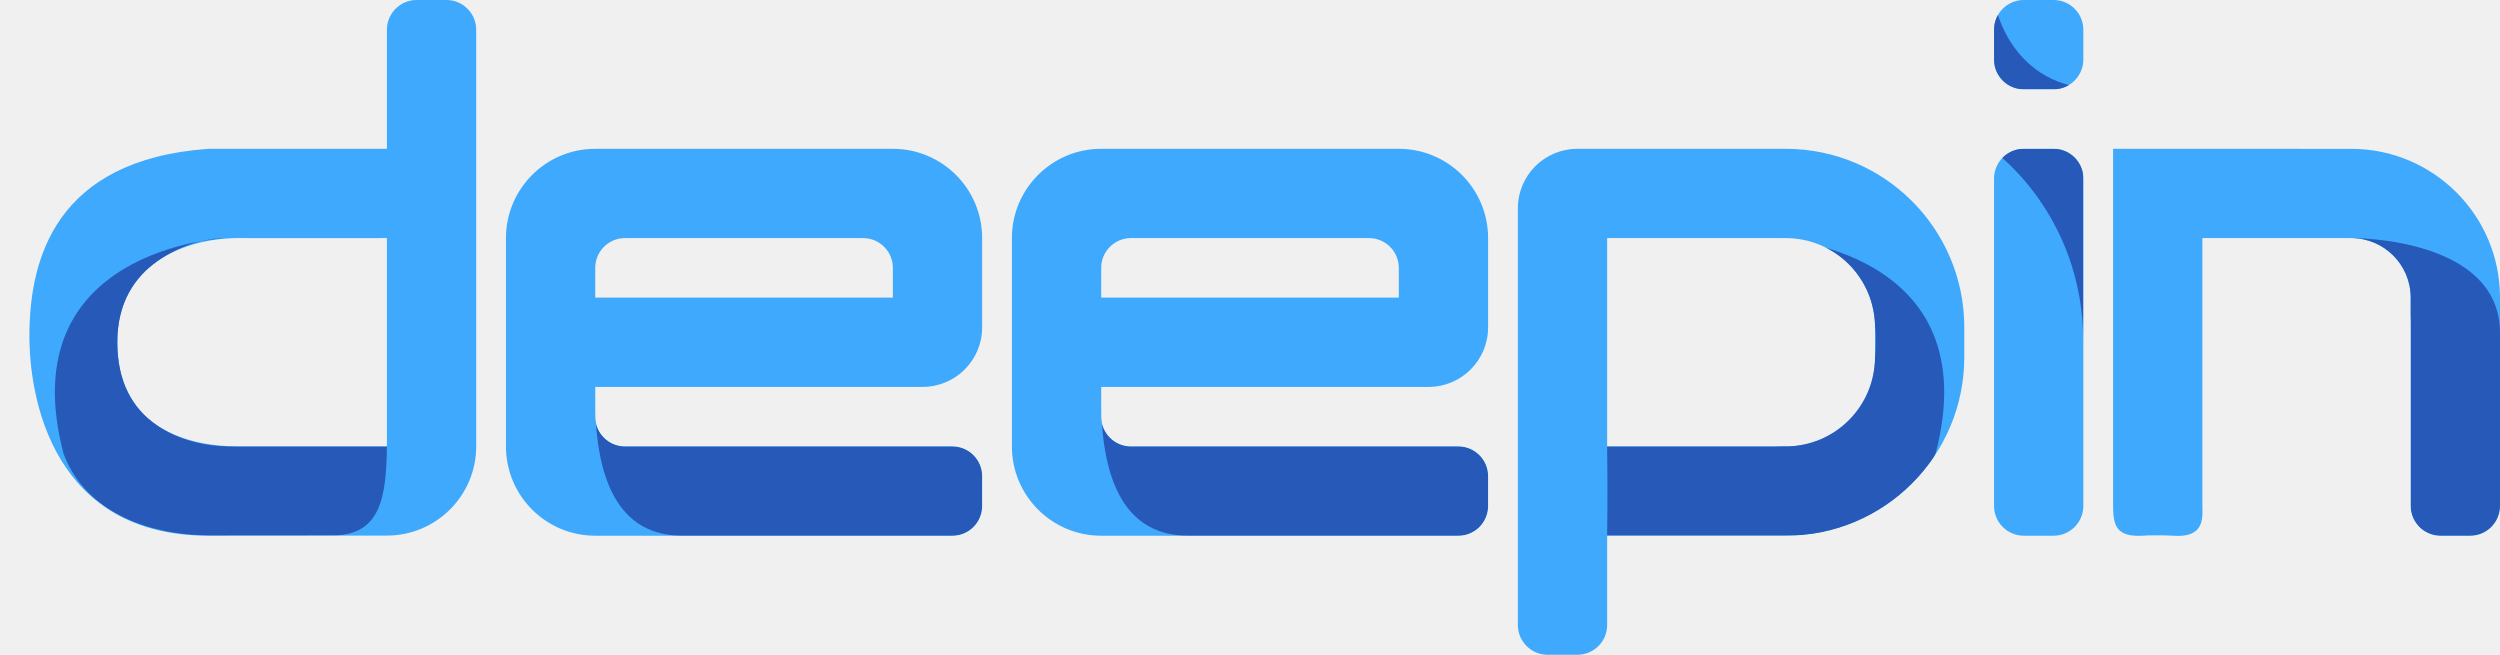
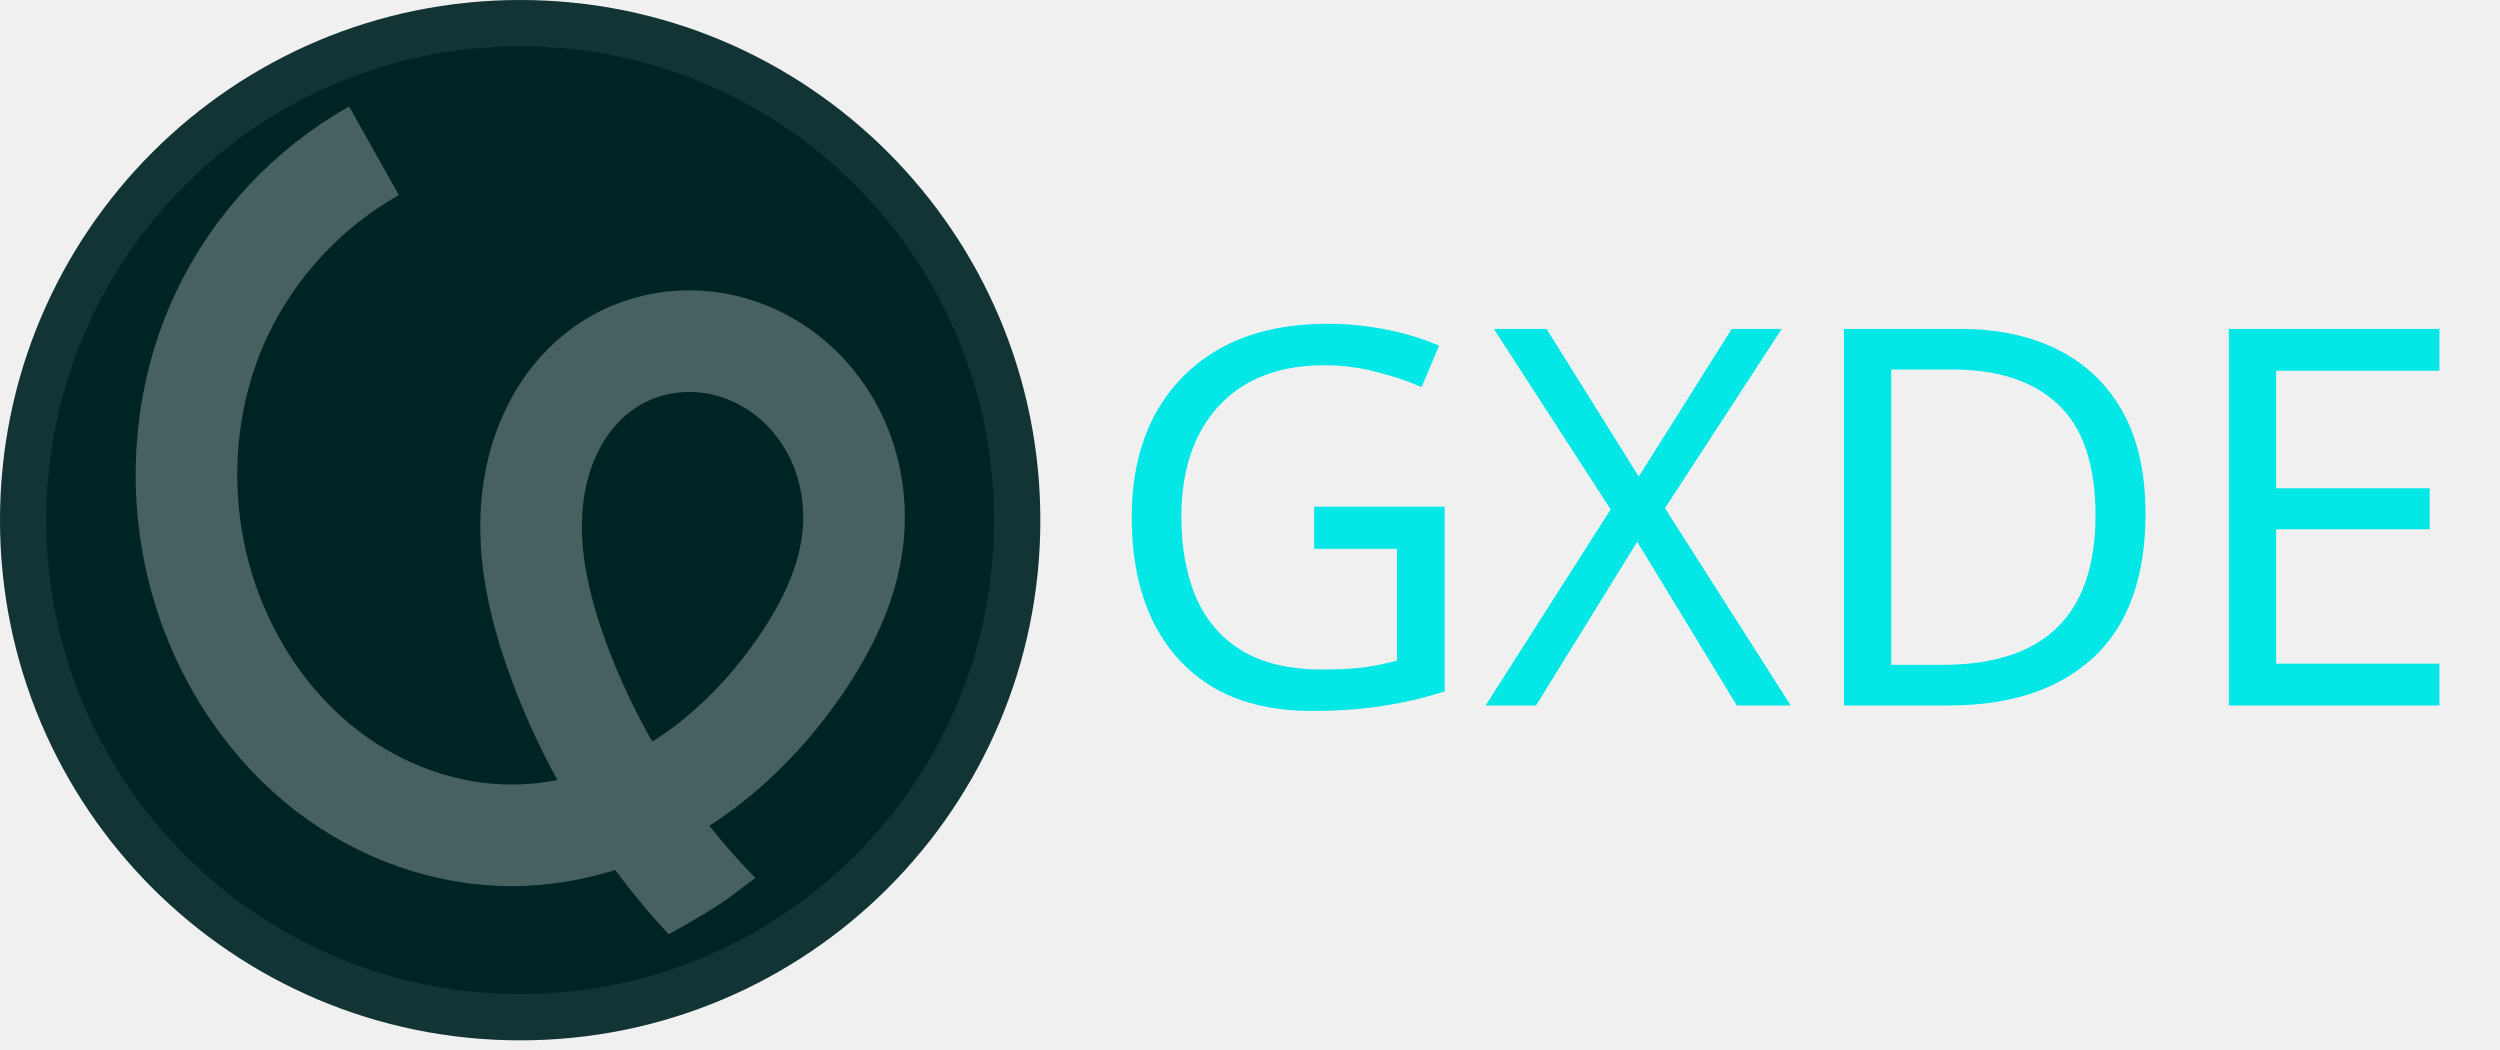
- <svg xmlns="http://www.w3.org/2000/svg" xmlns:xlink="http://www.w3.org/1999/xlink" width="84px" height="22px" viewBox="0 0 84 22" version="1.1">
-   <defs>
-     <path d="M33,17.5 C33,18.052 32.552,18.5 32,18.5 L20,18.5 C18.343,18.5 17,17.157 17,15.5 L17,8.5 C17,6.843 18.343,5.5 20,5.5 L30,5.5 C31.657,5.5 33,6.843 33,8.5 L33,11.5 C33,12.605 32.105,13.5 31,13.5 L20,13.5 L20,14.5 C20,15.052 20.448,15.5 21,15.5 L32,15.5 C32.552,15.5 33,15.948 33,16.5 L33,17.5 Z M20,10.5 L30,10.5 L30,9.5 C30,8.948 29.552,8.5 29,8.5 L21,8.5 C20.448,8.5 20,8.948 20,9.5 L20,10.5 Z M50,17.5 C50,18.052 49.552,18.5 49,18.5 L37,18.5 C35.343,18.5 34,17.157 34,15.5 L34,8.5 C34,6.843 35.343,5.5 37,5.5 L47,5.5 C48.657,5.5 50,6.843 50,8.5 L50,11.5 C50,12.605 49.105,13.5 48,13.5 L37,13.5 L37,14.5 C37,15.052 37.448,15.5 38,15.5 L49,15.5 C49.552,15.5 50,15.948 50,16.5 L50,17.5 Z M37,10.5 L47,10.5 L47,9.5 C47,8.948 46.552,8.5 46,8.5 L38,8.5 C37.448,8.5 37,8.948 37,9.5 L37,10.5 Z M13,1.5 C13,0.948 13.448,0.5 14,0.5 L15,0.5 C15.552,0.5 16,0.948 16,1.5 L16,15.495 L16,15.498 C15.999,17.155 14.655,18.497 12.998,18.495 C10.975,18.494 8.975,18.495 7,18.5 C1.851,18.499 0.95,14 0.989,11.623 C1.029,9.246 1.829,5.872 7,5.5 L13,5.5 L13,1.5 L13,1.5 Z M8,15.5 C9.288,15.503 11.955,15.497 13,15.5 C13,14.698 13,8.505 13,8.5 C13,8.505 9.02,8.5 8,8.5 C6.232,8.5 3.94,9.369 3.942,12 C3.943,14.686 6.011,15.494 8,15.5 Z M67,2.5 L67,1.5 C67,0.948 67.448,0.5 68,0.5 L69,0.5 C69.552,0.5 70,0.948 70,1.5 L70,2.5 C70,3.052 69.552,3.5 69,3.5 L68,3.5 C67.448,3.5 67,3.052 67,2.5 Z M67,17.5 L67,6.5 C67,5.948 67.448,5.5 68,5.5 L69,5.5 C69.552,5.5 70,5.948 70,6.5 L70,17.5 C70,18.052 69.552,18.5 69,18.5 L68,18.5 C67.448,18.5 67,18.052 67,17.5 Z M71,5.5 C71,5.501 73.667,5.501 79,5.501 L79.001,5.501 C81.762,5.501 84,7.739 84,10.5 L84,17.5 C84,18.052 83.552,18.5 83,18.5 L82,18.5 C81.448,18.5 81,18.052 81,17.5 L81,10.5 C81,9.395 80.105,8.5 79,8.5 L74,8.5 L74,17.5 C74.014,17.975 74.034,18.577 73,18.5 C72.856,18.481 72.088,18.483 72,18.5 C71.145,18.543 71,18.209 71,17.5 L71,5.5 Z M54,21.5 C54,22.052 53.552,22.5 53,22.5 L52,22.5 C51.448,22.5 51,22.052 51,21.5 L51,7.5 C51,6.395 51.895,5.5 53,5.5 L60,5.5 C63.314,5.5 66,8.186 66,11.5 L66,12.5 C66,15.814 63.314,18.5 60,18.5 L54,18.5 L54,21.5 L54,21.5 Z M63,11.5 C63,9.843 61.657,8.5 60,8.5 L54,8.5 L54,15.5 L60,15.5 C61.657,15.5 63,14.157 63,12.5 L63,11.5 L63,11.5 Z" id="path-1" />
+ <svg xmlns="http://www.w3.org/2000/svg" width="100" height="42" viewBox="0 0 100 42" version="1.1" id="svg17">
+   <defs id="defs7">
+     <path d="m 33,17.5 c 0,0.552 -0.448,1 -1,1 H 20 c -1.657,0 -3,-1.343 -3,-3 v -7 c 0,-1.657 1.343,-3 3,-3 h 10 c 1.657,0 3,1.343 3,3 v 3 c 0,1.105 -0.895,2 -2,2 H 20 v 1 c 0,0.552 0.448,1 1,1 h 11 c 0.552,0 1,0.448 1,1 z m -13,-7 h 10 v -1 c 0,-0.552 -0.448,-1 -1,-1 h -8 c -0.552,0 -1,0.448 -1,1 z m 30,7 c 0,0.552 -0.448,1 -1,1 H 37 c -1.657,0 -3,-1.343 -3,-3 v -7 c 0,-1.657 1.343,-3 3,-3 h 10 c 1.657,0 3,1.343 3,3 v 3 c 0,1.105 -0.895,2 -2,2 H 37 v 1 c 0,0.552 0.448,1 1,1 h 11 c 0.552,0 1,0.448 1,1 z m -13,-7 h 10 v -1 c 0,-0.552 -0.448,-1 -1,-1 h -8 c -0.552,0 -1,0.448 -1,1 z m -24,-9 c 0,-0.552 0.448,-1 1,-1 h 1 c 0.552,0 1,0.448 1,1 v 13.995 l -10e-7,0.002 c -0.001,1.657 -1.345,2.999 -3.002,2.998 C 10.975,18.494 8.975,18.495 7,18.5 1.851,18.499 0.95,14 0.989,11.623 1.029,9.246 1.829,5.872 7,5.5 h 6 z m -5,14 c 1.288,0.003 3.955,-0.003 5,0 -1.4e-5,-0.802 -1.4e-5,-6.995 0,-7 -1.4e-5,0.005 -3.98,0 -5,0 C 6.232,8.5 3.94,9.369 3.942,12 3.943,14.686 6.011,15.494 8,15.5 Z m 59,-13 v -1 c 0,-0.552 0.448,-1 1,-1 h 1 c 0.552,0 1,0.448 1,1 v 1 c 0,0.552 -0.448,1 -1,1 h -1 c -0.552,0 -1,-0.448 -1,-1 z m 0,15 v -11 c 0,-0.552 0.448,-1 1,-1 h 1 c 0.552,0 1,0.448 1,1 v 11 c 0,0.552 -0.448,1 -1,1 h -1 c -0.552,0 -1,-0.448 -1,-1 z m 4,-12 c 0,0.001 2.667,0.001 8,6.754e-4 h 5.57e-4 C 81.762,5.501 84,7.739 84,10.5 v 7 c 0,0.552 -0.448,1 -1,1 h -1 c -0.552,0 -1,-0.448 -1,-1 v -7 c 0,-1.105 -0.895,-2 -2,-2 h -5 v 9 c 0.014,0.475 0.034,1.077 -1,1 -0.144,-0.019 -0.912,-0.017 -1,0 -0.855,0.043 -1,-0.291 -1,-1 z m -17,16 c 0,0.552 -0.448,1 -1,1 h -1 c -0.552,0 -1,-0.448 -1,-1 v -14 c 0,-1.105 0.895,-2 2,-2 h 7 c 3.314,0 6,2.686 6,6 v 1 c 0,3.314 -2.686,6 -6,6 h -6 z m 9,-10 c 0,-1.657 -1.343,-3 -3,-3 h -6 v 7 h 6 c 1.657,0 3,-1.343 3,-3 z" id="path-1" />
+     <clipPath clipPathUnits="userSpaceOnUse" id="clipPath2496">
+       <path id="path2498" style="fill:#ff0000;fill-opacity:1;fill-rule:nonzero;stroke:none;stroke-width:0.265" d="M 18.917,11.751 V 137.859 H 87.809 c -0.007,-0.425 0.516,-1.195 0.809,-1.578 0.606,-0.792 1.326,-1.487 2.072,-2.154 -0.49,-0.463 -0.946,-1.013 -1.466,-1.398 1.573,-2.728 1.211,-2.327 3.892,-5.074 -0.165,-0.116 -0.328,-0.235 -0.491,-0.355 -0.269,0.097 -0.532,0.106 -0.769,-0.045 -0.707,-0.449 -1.092,-0.885 -1.253,-1.3 -0.027,-0.02 -0.054,-0.038 -0.081,-0.058 -0.043,-0.033 -0.02,-0.077 0.024,-0.125 -0.027,-0.113 -0.038,-0.225 -0.035,-0.335 -1.005,-0.46 -1.158,-1.865 0.054,-3.004 -2.008,1.109 -1.914,1.058 -6.22,3.39 -2.426,1.314 -3.606,1.87 -5.847,3.397 -1.294,0.882 -1.664,1.262 -2.692,2.19 -0.404,0.458 -0.595,0.738 -1.169,1.059 -0.329,0.184 -0.698,0.286 -1.046,0.432 -0.239,0.101 -0.937,0.42 -1.129,0.478 -0.345,0.104 -0.702,0.162 -1.053,0.243 -3.494,0.806 -4.266,-3.2 -0.698,-3.554 0.123,-0.012 0.25,-0.002 0.369,-0.037 0.056,-0.017 1.324,-0.552 1.324,-0.552 0.089,-0.03 0.213,0.058 0.281,-0.006 0.25,-0.24 0.471,-0.509 0.706,-0.763 1.241,-1.102 1.649,-1.519 3.188,-2.562 2.332,-1.581 3.55,-2.161 6.041,-3.511 5.425,-2.939 2.557,-1.37 7.733,-4.222 2.036,-1.214 3.854,-2.221 5.754,-3.575 0.798,-0.569 1.546,-1.204 2.339,-1.779 0.866,-0.629 1.735,-1.258 2.637,-1.835 1.885,-1.205 2.776,-1.543 4.821,-2.509 v 5.3e-4 c 0.608,-0.287 1.146,-0.402 1.599,-0.389 1.963,0.058 2.313,2.519 -0.315,3.775 -0.646,0.309 -1.149,0.543 -1.622,0.77 0.184,0.105 0.337,0.235 0.455,0.383 1.249,-0.798 2.466,-1.576 2.773,-1.773 1.429,-0.809 1.329,-0.881 2.9,-1.278 0.33,-0.083 0.668,-0.165 1.009,-0.158 0.393,0.008 0.98,-0.148 1.163,0.2 1.565,2.968 0.704,3.002 -0.959,4.826 -0.3,0.273 -0.595,0.552 -0.89,0.83 1.482,-0.93 2.974,-1.846 4.449,-2.788 0.881,-0.457 1.747,-0.946 2.62,-1.42 V 11.751 Z M 112.808,113.683 c -0.046,1.4e-4 -0.087,0.002 -0.119,0.006 0.035,0.007 0.075,0.005 0.119,-0.006 z m -22.087,11.832 c 0.003,0.026 0.006,0.052 0.009,0.078 0.016,-0.021 0.032,-0.043 0.048,-0.064 -0.019,-0.005 -0.039,-0.008 -0.057,-0.014 z m 0.106,0.599 c 0.077,0.304 0.167,0.455 0.214,0.144 -0.072,-0.047 -0.143,-0.095 -0.214,-0.144 z m 28.259,11.651 c -0.038,0.031 -0.079,0.063 -0.117,0.094 h 0.117 z" />
+     </clipPath>
  </defs>
-   <g id="Page-1" stroke="none" stroke-width="1" fill="none" fill-rule="evenodd">
-     <g id="logo">
-       <g id="Imported-Layers" transform="translate(0, -0.5)">
-         <mask id="mask-2" fill="white">
-           <use xlink:href="#path-1" />
-         </mask>
-         <use id="Mask" fill="#3EA9FD" xlink:href="#path-1" />
-         <path d="M7.657,15.5 C9.585,15.495 13,15.5 13,15.5 C12.977,17.2 12.798,18.49 11.169,18.49 C10.227,18.487 10.029,18.488 7.113,18.49 C4.735,18.492 2.79,17.545 2.13,15.727 C0.335,8.826 7.576,8.5 7.576,8.5 C6.176,8.5 4.068,9.532 3.982,11.729 C3.86,14.825 6.294,15.485 7.657,15.5 Z M59.511,15.5 C60.875,15.485 63.134,14.974 63.024,11.729 C62.95,9.532 60.993,8.5 59.593,8.5 C59.593,8.5 66.834,8.826 65.039,15.727 C64.379,17.545 62.434,18.492 60.056,18.49 C57.139,18.488 54,18.49 54,18.49 C54,18.49 54.023,17.2 54,15.5 C54,15.5 57.584,15.495 59.511,15.5 Z M20,14.5 C20,15.052 20.448,15.5 21,15.5 L32,15.5 C32.552,15.5 33,15.948 33,16.5 L33,17.5 C33,18.052 32.552,18.5 32,18.5 L22.934,18.5 C20.901,18.5 19.923,16.833 20,13.5 L20,14.5 Z M37,14.5 C37,15.052 37.448,15.5 38,15.5 L49,15.5 C49.552,15.5 50,15.948 50,16.5 L50,17.5 C50,18.052 49.552,18.5 49,18.5 L39.934,18.5 C37.901,18.5 36.923,16.833 37,13.5 L37,14.5 Z M66.897,5.5 L70,5.5 L70,12.013 C70,7.616 66.897,5.5 66.897,5.5 Z M69.807,3.5 L67.561,3.5 C67.251,3.5 67,3.224 67,2.885 L67,0.5 C67,0.5 67.376,3.101 70,3.457 C69.939,3.482 69.875,3.5 69.807,3.5 Z M81,11.5 C81,9.485 79.518,8.575 79,8.5 C79,8.5 84,8.445 84,11.69 L84,17.5 C84,18.052 83.552,18.5 83,18.5 L82,18.5 C81.448,18.5 81,18.052 81,17.5 L81,11.5 Z" id="Combined-Shape" fill="#2659B8" mask="url(#mask-2)" />
-       </g>
-     </g>
-   </g>
+   <text xml:space="preserve" style="font-style:normal;font-weight:normal;font-size:21.097px;line-height:1.25;font-family:sans-serif;letter-spacing:0px;word-spacing:0px;fill:#00e7e7;fill-opacity:0.987;stroke:none;stroke-width:0.527" x="43.989" y="28.218" id="text6047">
+     <tspan id="tspan6045" x="43.989" y="28.218" style="fill:#00e7e7;fill-opacity:0.987;stroke-width:0.527">GXDE</tspan>
+   </text>
+   <ellipse id="path131" cx="20.807" cy="20.807" style="display:inline;fill:#002424;fill-opacity:1;stroke:#002424;stroke-width:3.702;stroke-dasharray:none;stroke-opacity:0.919" rx="18.956" ry="18.956" />
+   <path style="fill:none;stroke:#ffffff;stroke-width:13.229;stroke-linecap:butt;stroke-linejoin:miter;stroke-dasharray:none;stroke-opacity:0.279" d="m 49.965,17.518 c -8.574,4.817 -15.597,12.347 -19.805,21.236 -5.682,12.002 -6.071,26.325 -1.394,38.754 3.053,8.114 8.232,15.478 15.105,20.762 6.873,5.284 15.455,8.418 24.125,8.385 7.542,-0.029 14.994,-2.43 21.406,-6.401 6.412,-3.972 11.809,-9.473 16.076,-15.692 3.4,-4.954 6.151,-10.515 6.83,-16.484 0.454,-3.993 -0.047,-8.101 -1.528,-11.838 -1.481,-3.736 -3.946,-7.088 -7.125,-9.548 -3.178,-2.459 -7.066,-4.01 -11.073,-4.328 -4.006,-0.318 -8.115,0.61 -11.552,2.691 -3.055,1.85 -5.544,4.573 -7.287,7.69 -1.743,3.117 -2.753,6.618 -3.137,10.168 -0.769,7.101 0.93,14.258 3.393,20.962 7.391,20.115 21.982,37.498 40.511,48.265" id="path2106" clip-path="url(#clipPath2496)" transform="matrix(0.3071955,0,0,0.3071955,-0.3895035,0.6502313)" />
</svg>
